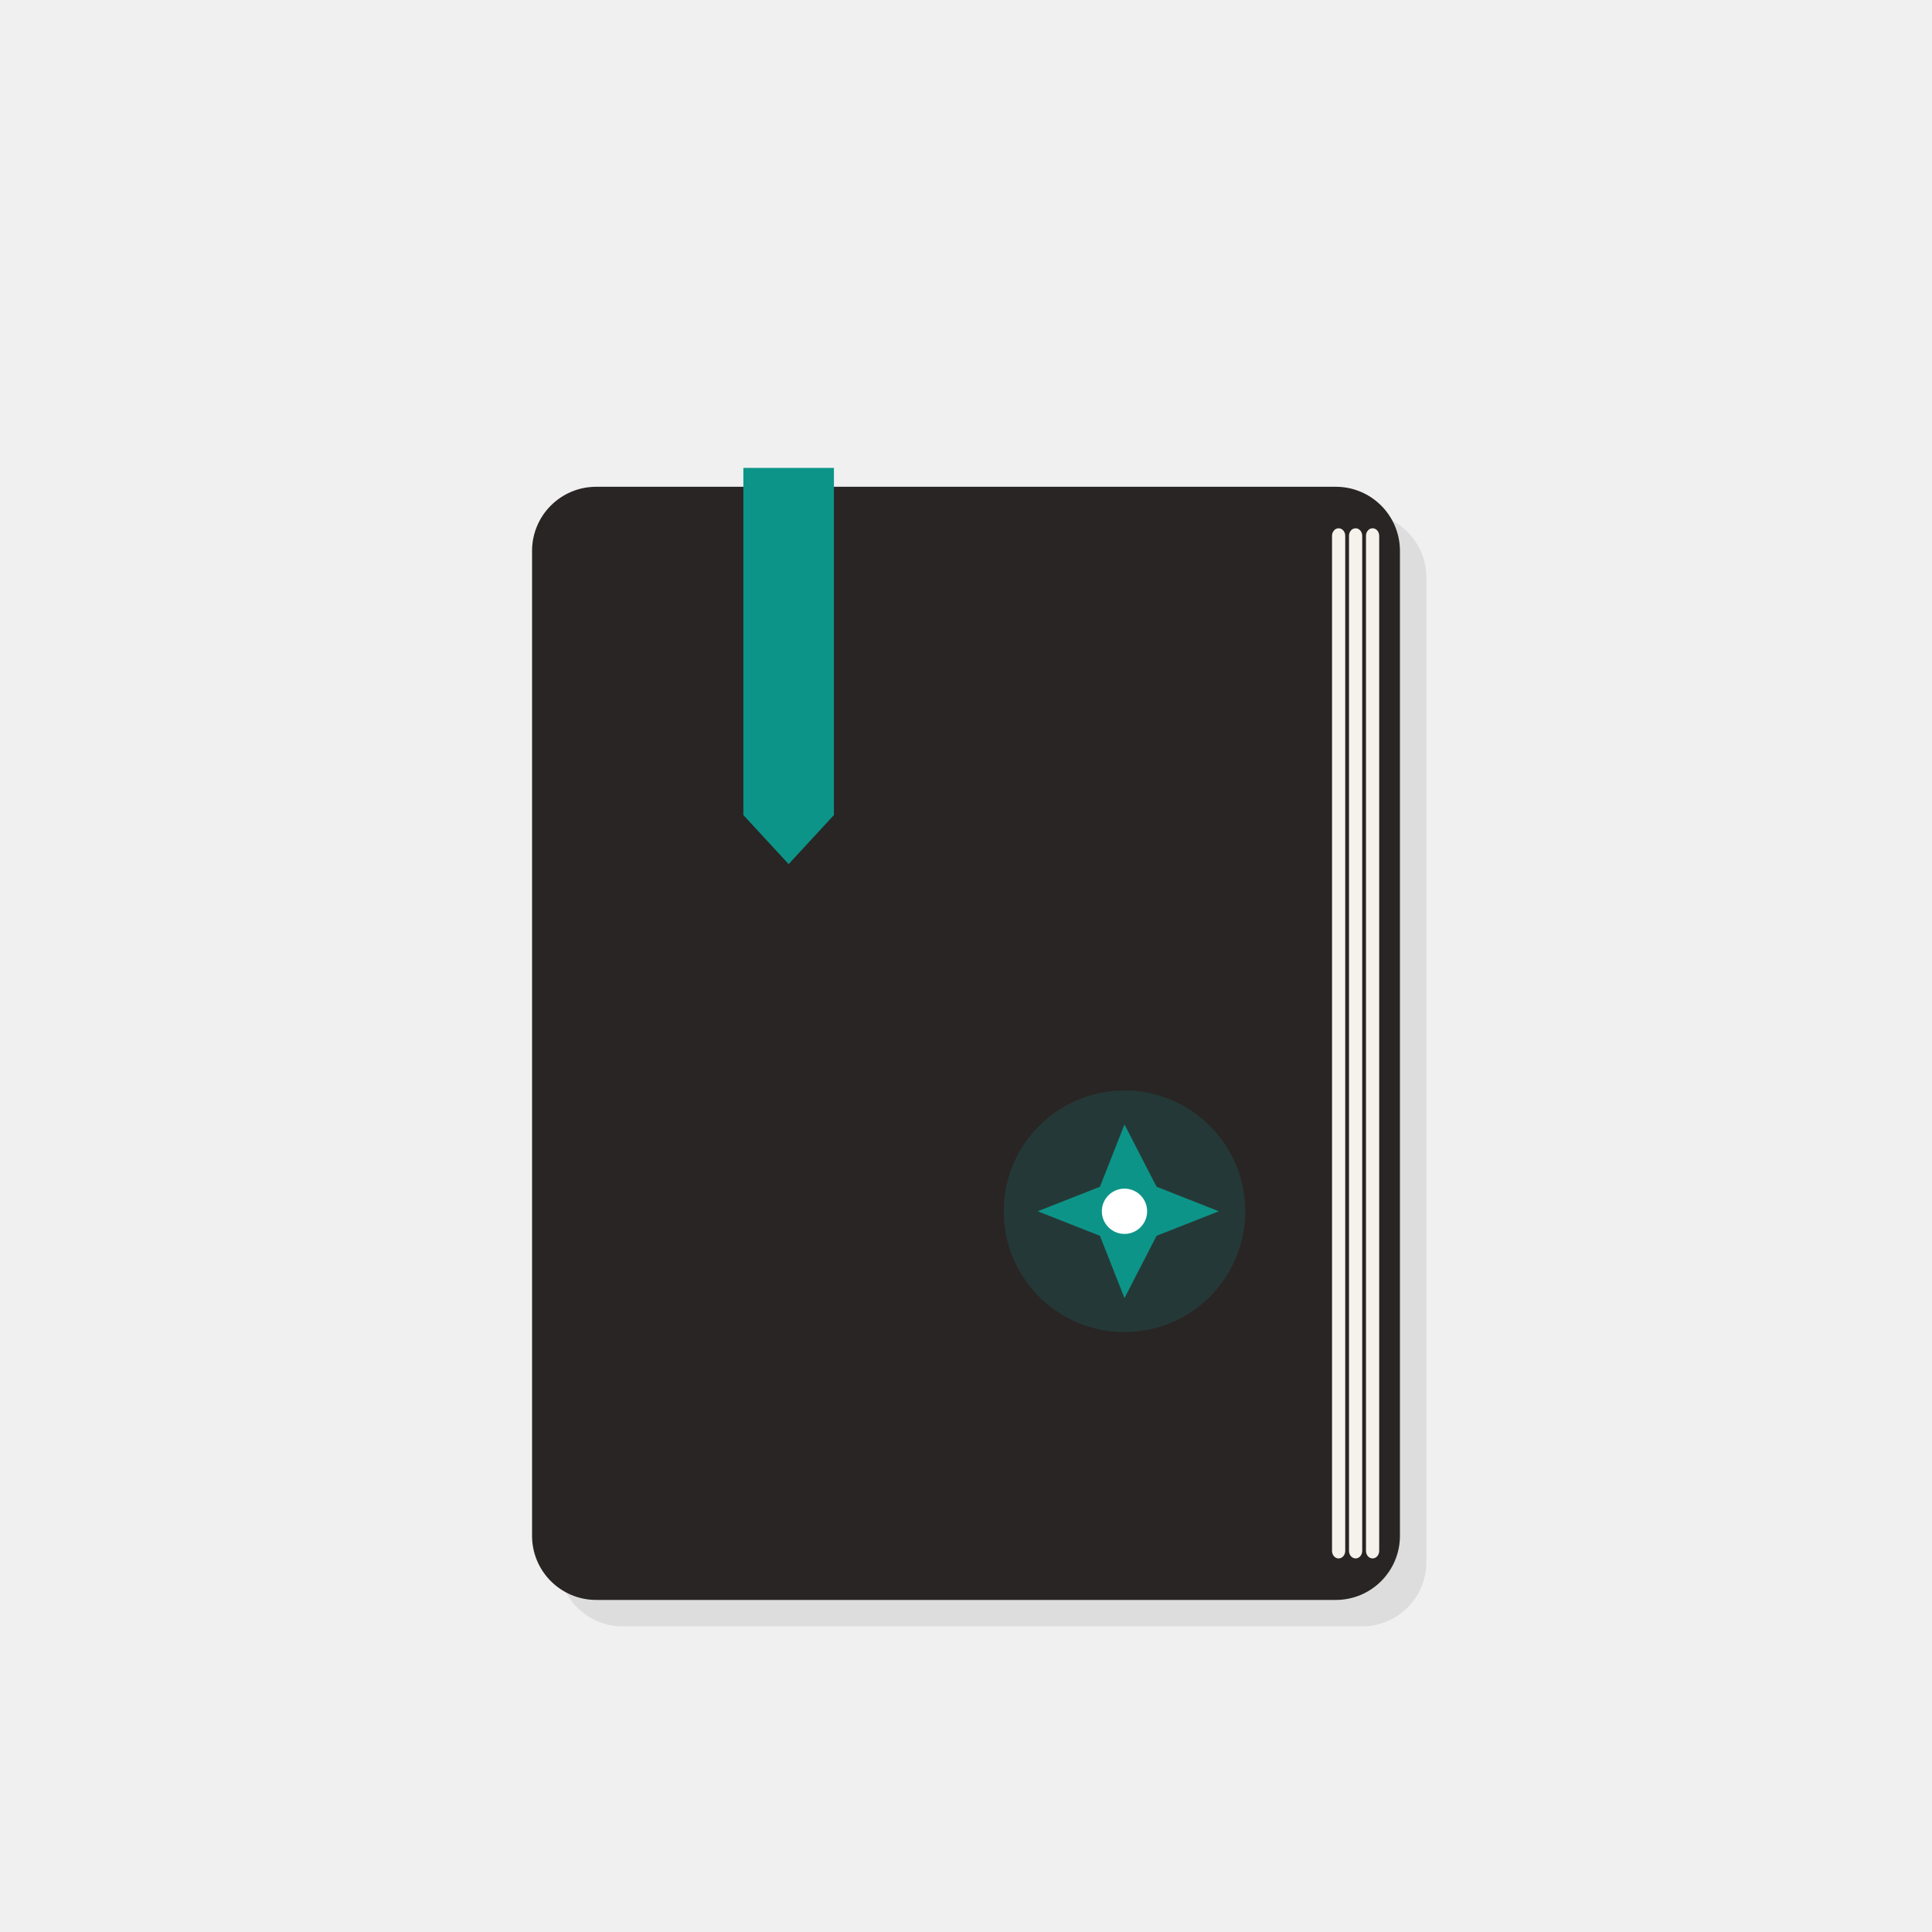
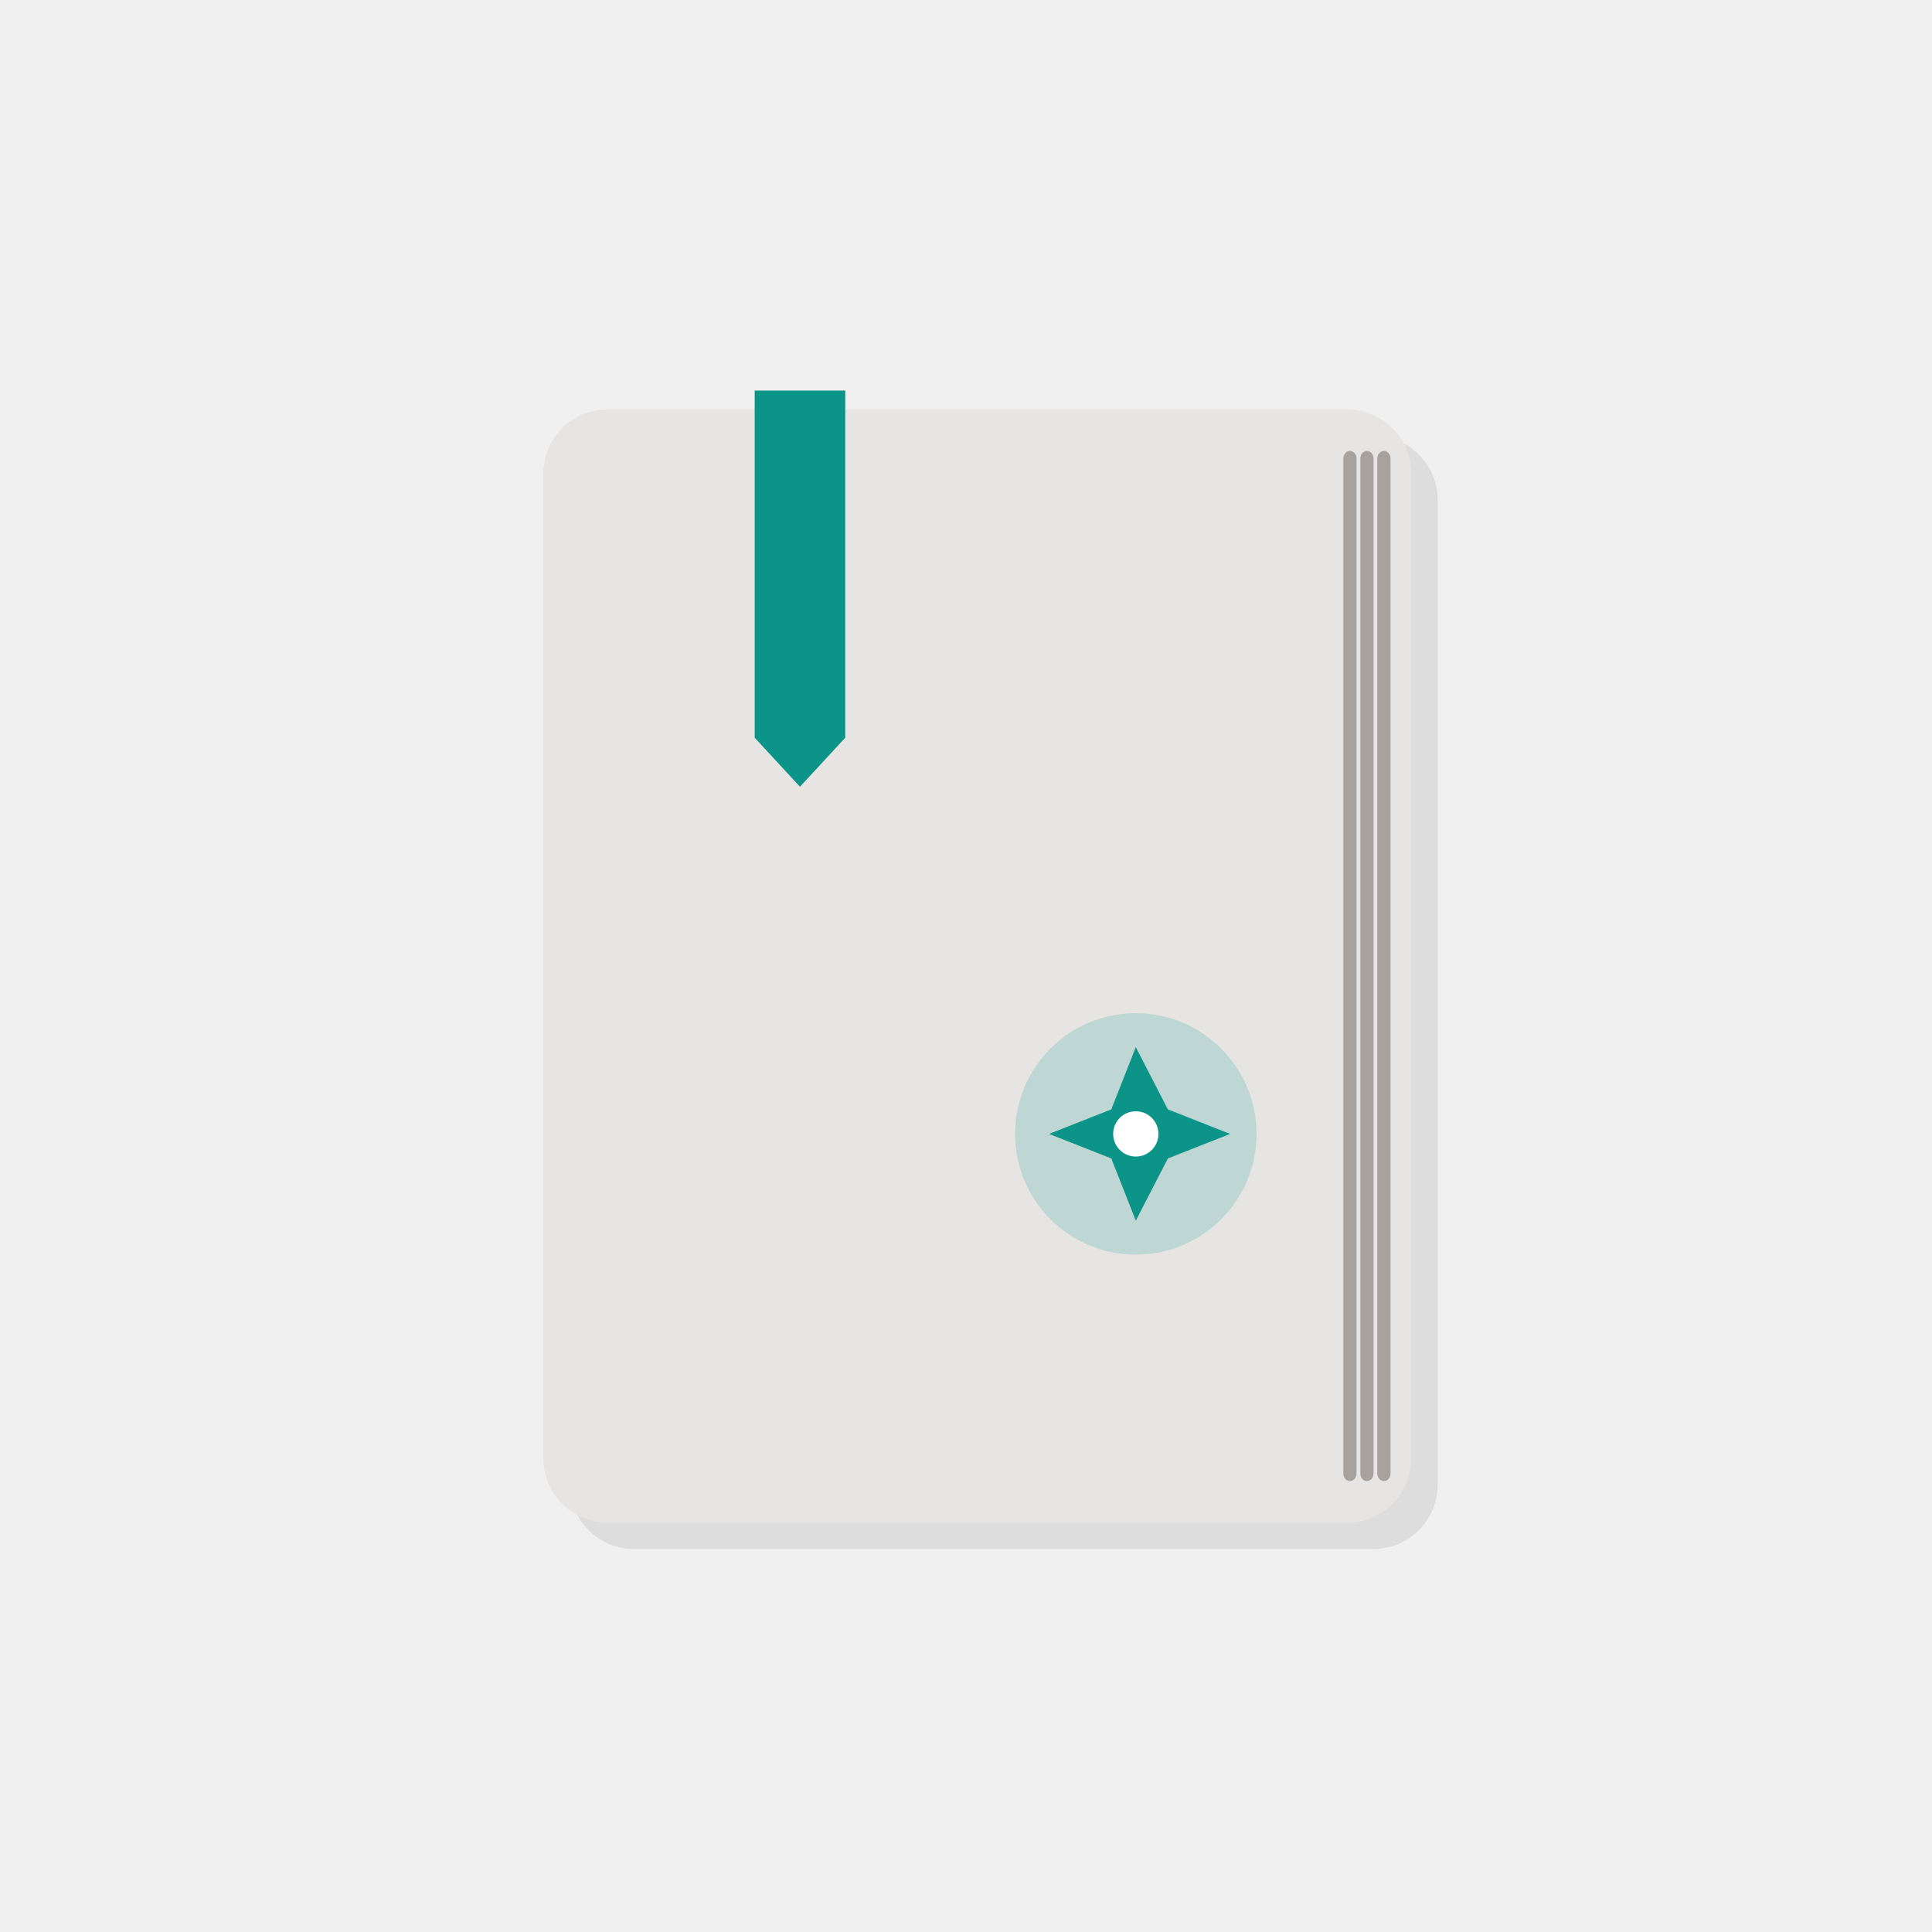
<svg xmlns="http://www.w3.org/2000/svg" width="1024" height="1024" viewBox="0 0 1024 1024">
-   <rect x="296" y="272" width="460" height="590" rx="34" fill="#000000" opacity="0.08" />
-   <rect x="282" y="258" width="460" height="590" rx="34" fill="#292524" />
-   <rect x="706" y="280" width="7" height="546" rx="4" fill="#F5F2EC" />
-   <rect x="715" y="280" width="7" height="546" rx="4" fill="#F5F2EC" />
-   <rect x="724" y="280" width="7" height="546" rx="4" fill="#F5F2EC" />
-   <path d="M 394 248 L 442 248 L 442 432 L 418 458 L 394 432 Z" fill="#0D9488" />
-   <circle cx="596" cy="642" r="64" fill="#0D9488" opacity="0.18" />
-   <polygon points="596,596 613,629 646,642 613,655 596,688 583,655 550,642 583,629" fill="#0D9488" />
-   <circle cx="596" cy="642" r="12" fill="#FFFFFF" />
+   <rect x="302" y="231" width="460" height="590" rx="34" fill="#000000" opacity="0.08" />
+   <rect x="288" y="217" width="460" height="590" rx="34" fill="#E7E5E4" />
+   <rect x="712" y="239" width="7" height="546" rx="4" fill="#A8A29E" />
+   <rect x="721" y="239" width="7" height="546" rx="4" fill="#A8A29E" />
+   <rect x="730" y="239" width="7" height="546" rx="4" fill="#A8A29E" />
+   <path d="M 400 207 L 448 207 L 448 391 L 424 417 L 400 391 Z" fill="#0D9488" />
+   <circle cx="602" cy="601" r="64" fill="#0D9488" opacity="0.18" />
+   <polygon points="602,555 619,588 652,601 619,614 602,647 589,614 556,601 589,588" fill="#0D9488" />
+   <circle cx="602" cy="601" r="12" fill="#FFFFFF" />
</svg>
